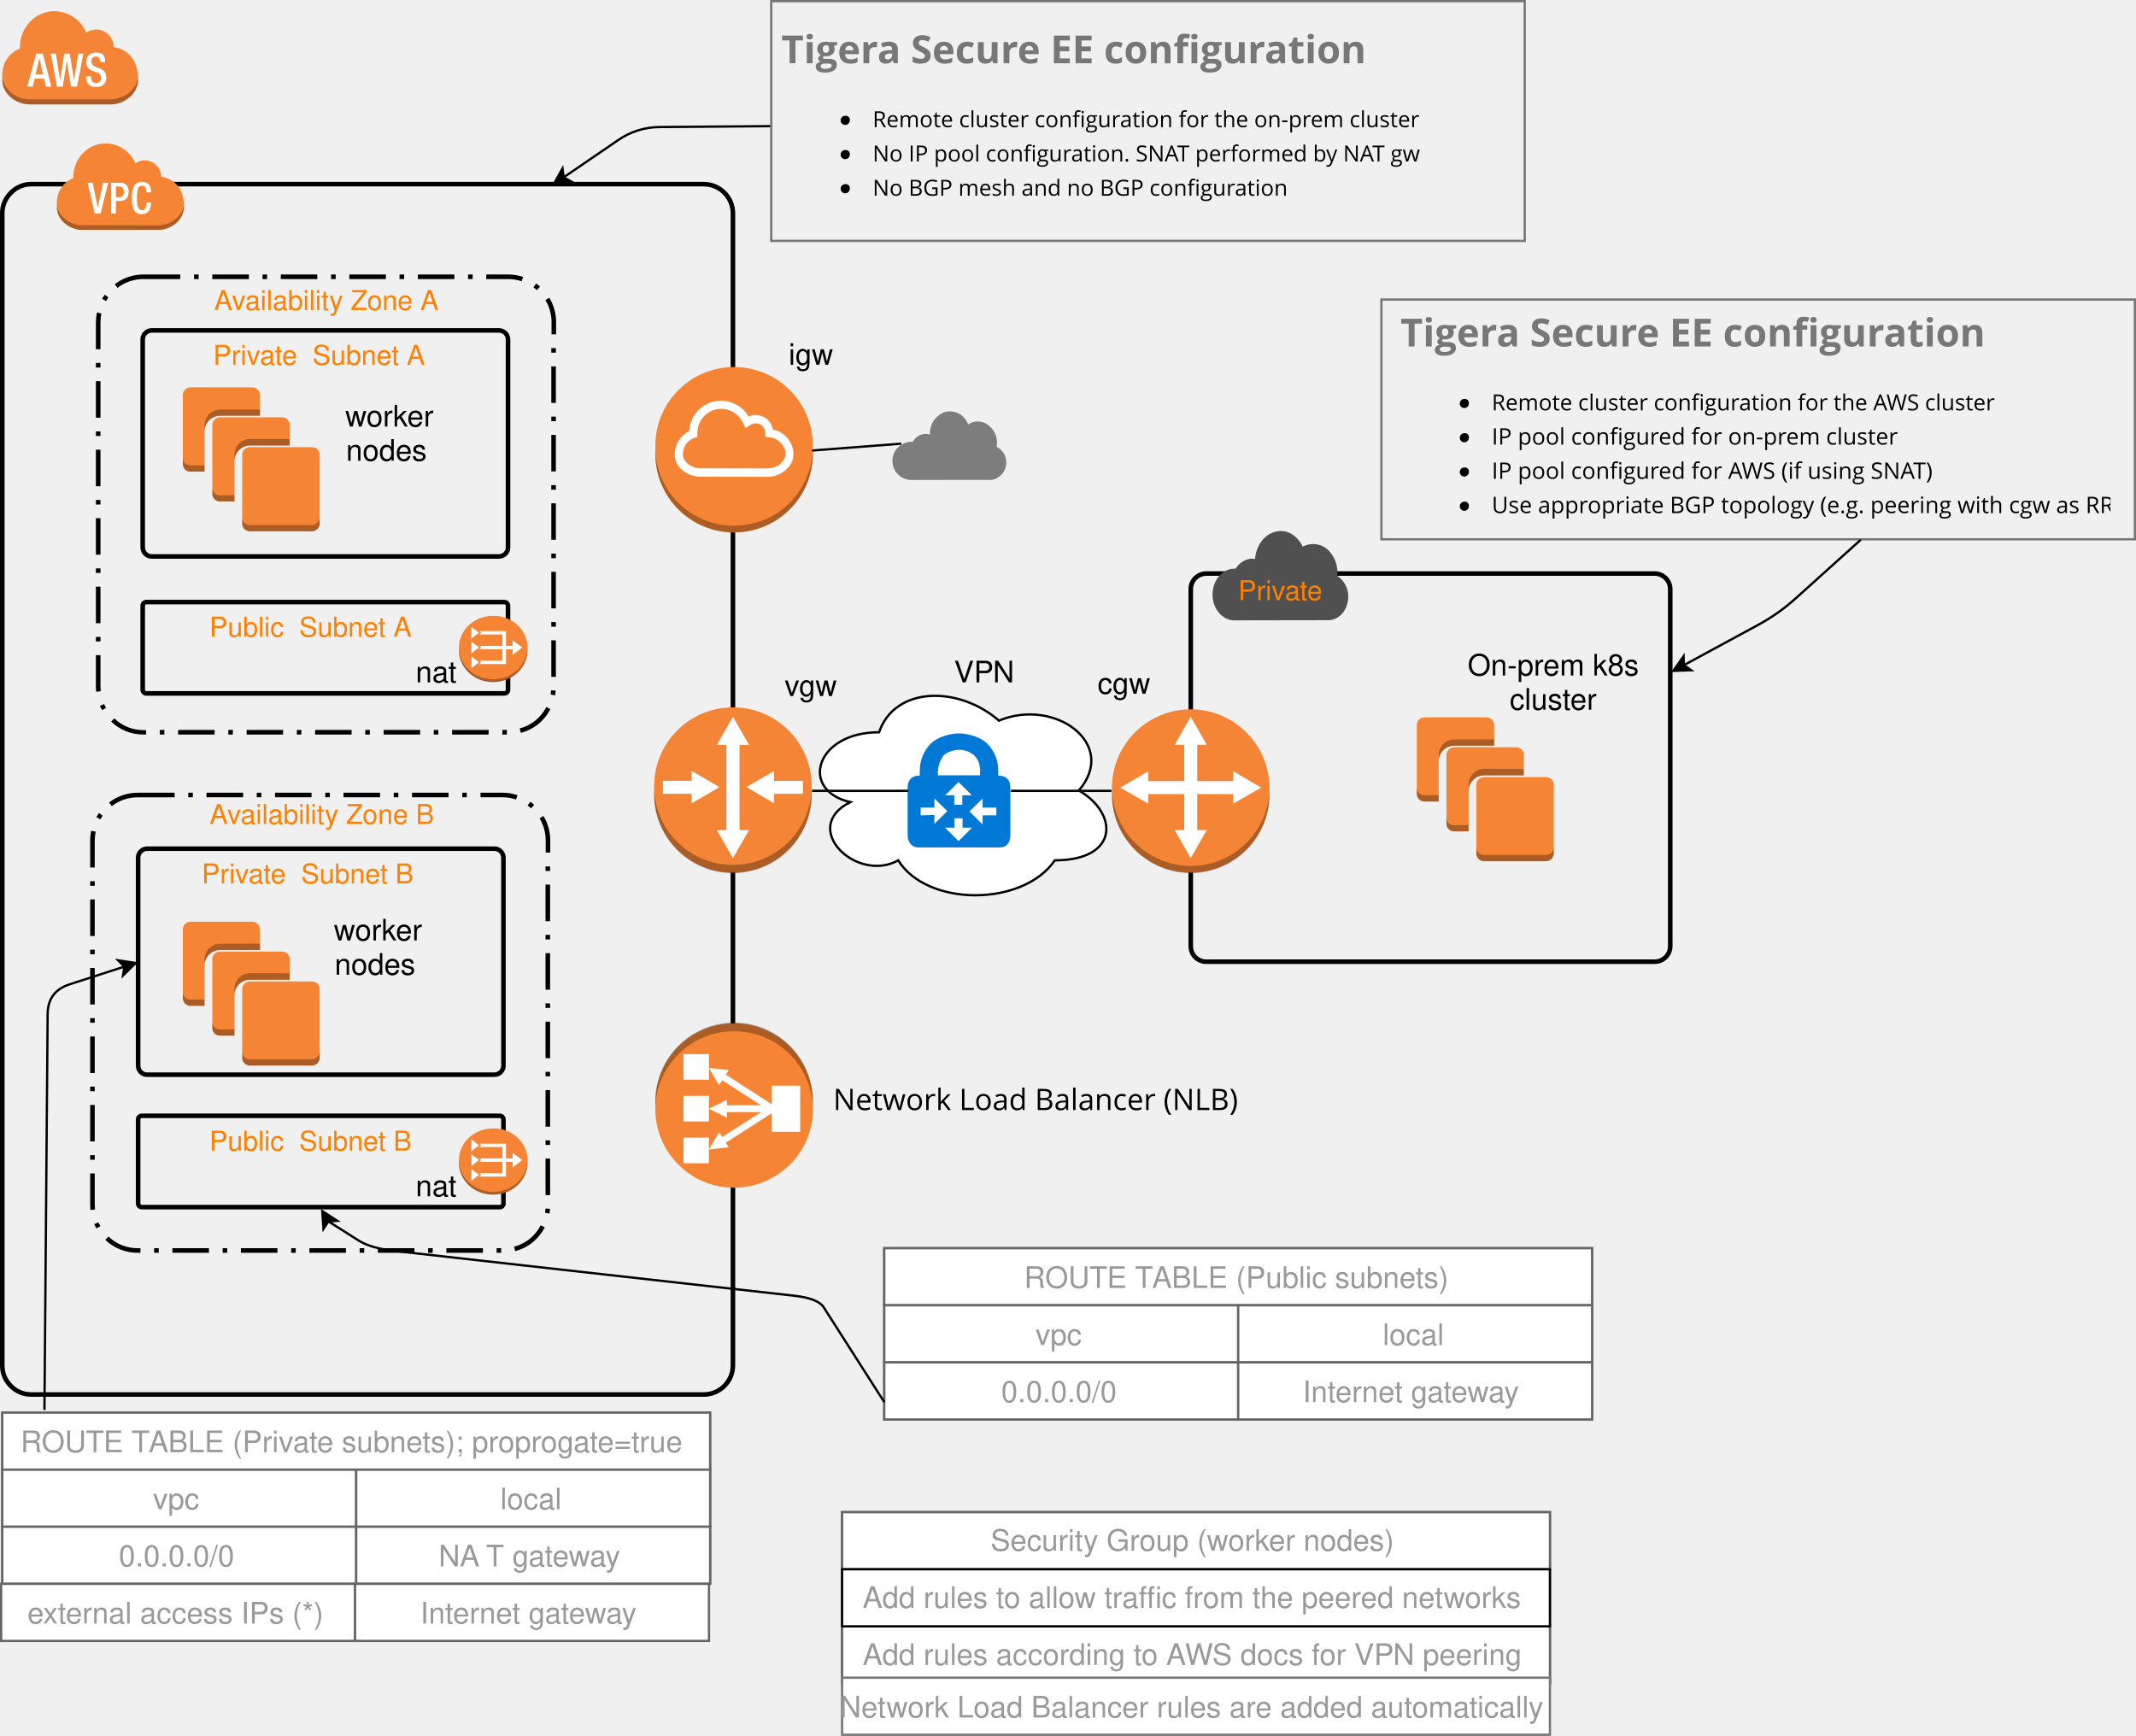
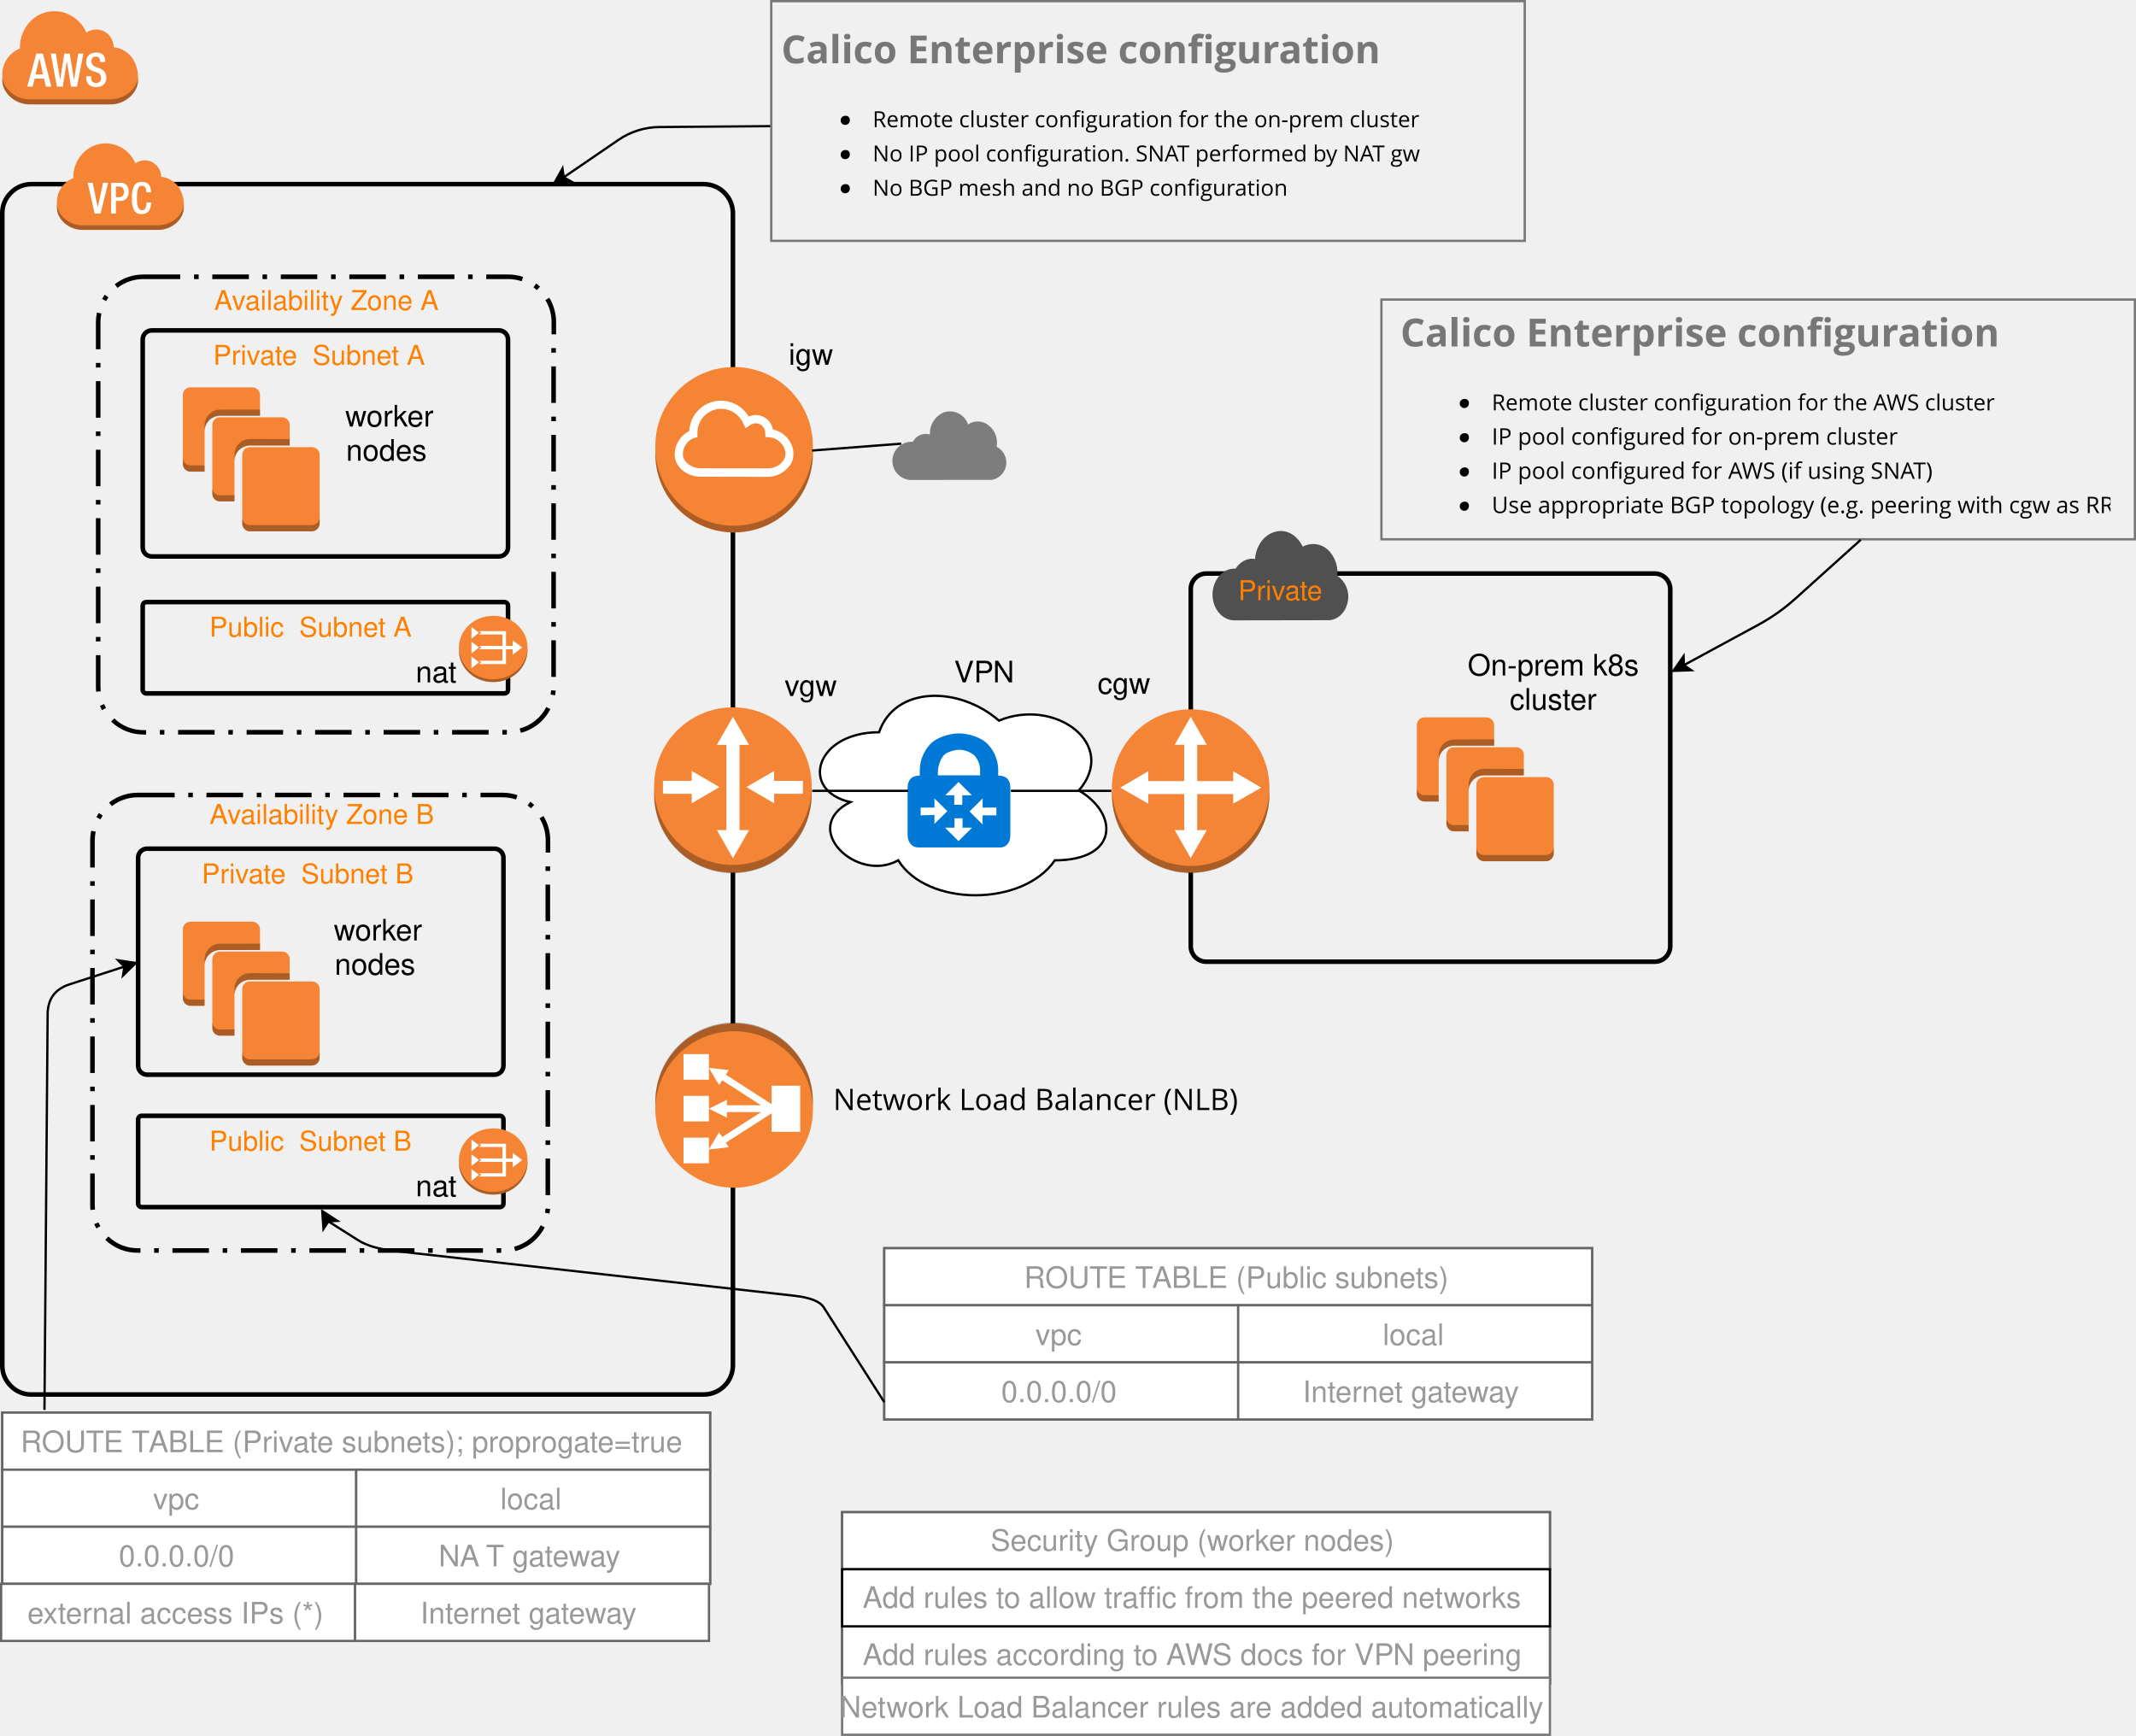
<svg xmlns="http://www.w3.org/2000/svg" id="Layer_1" data-name="Layer 1" viewBox="0 0 672.68 546.73">
  <defs>
    <style>.cls-1,.cls-12,.cls-2,.cls-20,.cls-23,.cls-6{fill:none;}.cls-2,.cls-23,.cls-6{stroke:#000;}.cls-2{stroke-width:1.44px;}.cls-3{fill:#f58536;}.cls-4{opacity:0.3;}.cls-5{fill:#fff;}.cls-6{stroke-miterlimit:10;}.cls-12,.cls-20,.cls-23,.cls-6{stroke-width:0.72px;}.cls-7{fill:#f58534;}.cls-8{fill:#0079d6;}.cls-9{fill:#505050;}.cls-10{font-size:8.63px;}.cls-10,.cls-15{fill:#ff8000;}.cls-10,.cls-13,.cls-14,.cls-15{font-family:Helvetica, Helvetica;}.cls-11{fill:#7d7d7d;}.cls-12{stroke:#666;}.cls-13,.cls-14,.cls-15,.cls-16{font-size:9.35px;}.cls-13{fill:#999;}.cls-16,.cls-19,.cls-22{font-family:OpenSans, Open Sans;}.cls-17{clip-path:url(#clip-path);}.cls-18{font-size:12.22px;fill:#777;font-family:OpenSans-Bold, Open Sans;font-weight:700;}.cls-19{font-size:7px;}.cls-20{stroke:#777;}.cls-21{clip-path:url(#clip-path-2);}.cls-22{font-size:7.19px;}</style>
    <clipPath id="clip-path">
      <rect class="cls-1" x="246.05" y="0.52" width="202.78" height="71.19" />
    </clipPath>
    <clipPath id="clip-path-2">
      <rect class="cls-1" x="441.02" y="89.69" width="223.63" height="81.97" />
    </clipPath>
  </defs>
  <path class="cls-2" d="M379.88,180.64H521.1a4.92,4.92,0,0,1,4.9,4.9V298a4.9,4.9,0,0,1-4.9,4.89H379.88A4.88,4.88,0,0,1,375,298V185.54a4.9,4.9,0,0,1,4.89-4.9Z" />
  <path class="cls-2" d="M9.92,58h211.7a9.2,9.2,0,0,1,9.2,9.2V430a9.2,9.2,0,0,1-9.2,9.2H9.92a8.87,8.87,0,0,1-6.51-2.7A8.86,8.86,0,0,1,.72,430V67.24a8.86,8.86,0,0,1,2.69-6.5A8.87,8.87,0,0,1,9.92,58Z" />
  <path class="cls-3" d="M9.38,32.88C4.5,32.88.74,29,.74,25.49V24a8.78,8.78,0,0,1,5.53-8.72,11.69,11.69,0,0,1,4-9.23A10.61,10.61,0,0,1,22.18,4.8a11.06,11.06,0,0,1,5,5.47A5.44,5.44,0,0,1,33,10a5.75,5.75,0,0,1,2.81,4.85,8.41,8.41,0,0,1,6,3.65,10.82,10.82,0,0,1,1.64,5.29v1.53c0,3.84-4,7.57-8.61,7.57Z" />
  <path class="cls-4" d="M43.5,23.78v1.53c0,3.83-4,7.57-8.61,7.57H9.38C4.5,32.88.74,29,.74,25.49V24c0,3.23,3.57,7.28,8.57,7.28H34.5C39.84,31.29,43.5,27.44,43.5,23.78Z" />
  <path class="cls-5" d="M33.12,19.54H31.54c0-.79-.17-1.3-.66-1.56a1.68,1.68,0,0,0-1.47,0,1.44,1.44,0,0,0-.61,1.38c0,1.1.8,1.5,1.56,1.82a5.57,5.57,0,0,1,2.35,1.15,3.23,3.23,0,0,1,.59,3.22A2.66,2.66,0,0,1,31,27.36a3.89,3.89,0,0,1-2.85-.52,3.32,3.32,0,0,1-1-2.85h1.58A2.56,2.56,0,0,0,29,25.6a1.69,1.69,0,0,0,1.83.46,1.42,1.42,0,0,0,1-1.47,1.67,1.67,0,0,0-1.2-1.74c-1.28-.44-2.23-.65-2.92-1.47a3.06,3.06,0,0,1-.49-2.53,2.57,2.57,0,0,1,1.54-2,4.13,4.13,0,0,1,3.15,0C32.71,17.26,33.18,18.09,33.12,19.54Zm-6.87-2.66-2,10.41h-1.9l-1.3-8.07-1.29,8.07H17.93L16,16.88h1.58l1.37,8.28,1.3-8.28h1.71l1.36,8.34,1.31-8.34Zm-12.75,0,2.67,10.41h-1.7l-.61-2.54H10.94l-.67,2.54H8.57l2.86-10.41Zm-2.31,6.54h2.36L12.4,18.27Z" />
  <path class="cls-5" d="M276.84,230.62c-20.13,0-25.17,18.33-9.06,22-16.11,8.07,2,25.67,15.1,18.34,9.06,14.67,39.26,14.67,49.32,0,20.14,0,20.14-14.67,7.56-22,12.58-14.66-7.56-29.33-25.17-22C302,216,281.87,216,276.84,230.62Z" />
  <path class="cls-6" d="M276.84,230.62c-20.13,0-25.17,18.33-9.06,22-16.11,8.07,2,25.67,15.1,18.34,9.06,14.67,39.26,14.67,49.32,0,20.14,0,20.14-14.67,7.56-22,12.58-14.66-7.56-29.33-25.17-22C302,216,281.87,216,276.84,230.62Z" />
  <path class="cls-3" d="M230.93,274.84A24.78,24.78,0,0,1,206,250.34v-2.8a24.81,24.81,0,0,1,49.62.1v2.43A24.8,24.8,0,0,1,230.93,274.84Z" />
  <path class="cls-4" d="M206,247.54a24.81,24.81,0,1,0,49.62.1v2.43a24.81,24.81,0,0,1-49.62.27Z" />
  <path class="cls-5" d="M230.82,270.28l-5.06-8.84h3V234.59h-3l5.07-8.82,5.06,8.82h-3v26.85h3Zm4.25-22.39,8.72-5.06v3.1h9.06V250h-9.06v3Zm-8.5,0L217.84,253v-3h-9.06v-4.08h9.06v-3.11Z" />
  <path d="M36.15,89.52a14.66,14.66,0,0,1,9.12-3.07h11.5v1.44H45.27A13.25,13.25,0,0,0,37,90.67Zm-4,4.6q.38-.66.81-1.29l1.18.83c-.26.38-.51.76-.74,1.16ZM30.2,110v-8.48a15.46,15.46,0,0,1,.32-3.1l1.41.3a13.86,13.86,0,0,0-.29,2.8V110Zm0,5.75V114.3h1.44v1.44Zm0,15.82V120.05h1.44v11.51Zm0,5.75v-1.44h1.44v1.44Zm0,15.82v-11.5h1.44v11.5Zm0,5.75v-1.43h1.44v1.43Zm0,15.82V163.2h1.44v11.5Zm0,5.76V179h1.44v1.44Zm0,15.82V184.77h1.44v11.51Zm0,5.75v-1.44h1.44V202Zm.09,15.83a14.12,14.12,0,0,1-.09-1.59v-9.93h1.44v9.93a13.9,13.9,0,0,0,.08,1.44Zm1.84,5.79c-.24-.44-.46-.88-.67-1.34l1.32-.58c.18.42.39.82.61,1.22ZM46,231.34h-.76A14.55,14.55,0,0,1,35,227.26l1-1a13.14,13.14,0,0,0,9.32,3.69H46Zm5.75,0H50.34V229.9h1.44Zm15.82,0H56.09V229.9H67.6Zm5.75,0H71.91V229.9h1.44Zm15.82,0H77.67V229.9h11.5Zm5.75,0H93.49V229.9h1.43Zm15.82,0H99.24V229.9h11.5Zm5.76,0h-1.44V229.9h1.44Zm15.82,0H120.81V229.9h11.51Zm5.75,0h-1.44V229.9h1.44Zm15.82,0H142.38V229.9h11.51Zm5.75,0H158.2V229.9h1.44Zm13.71-8a14.46,14.46,0,0,1-9.29,7.47l-.38-1.38a13.09,13.09,0,0,0,8.4-6.77Zm1.69-5.83a14.6,14.6,0,0,1-.19,1.48l-1.42-.25c.08-.45.14-.89.18-1.34Zm.05-15.83v11.51h-1.44V201.65Zm0-5.75v1.44h-1.44V195.9Zm0-15.82v11.51h-1.44V180.08Zm0-5.75v1.44h-1.44v-1.44Zm0-15.82V170h-1.44V158.51Zm0-5.75v1.44h-1.44v-1.44Zm0-15.82v11.5h-1.44v-11.5Zm0-5.75v1.43h-1.44v-1.43Zm0-15.82v11.5h-1.44v-11.5Zm0-5.76v1.44h-1.44v-1.44ZM173,93.78a14.83,14.83,0,0,1,2.13,7.73v3.79h-1.44v-3.79a13.34,13.34,0,0,0-1.93-7Zm-4.13-4.5q.61.45,1.2,1l-1,1.08q-.52-.46-1.08-.87Zm-15.7-2.83H160a15,15,0,0,1,4.74.76l-.45,1.37a13.61,13.61,0,0,0-4.29-.69h-6.9Zm-5.76,0h1.44v1.44h-1.44Zm-15.81,0h11.5v1.44h-11.5Zm-5.76,0h1.44v1.44H125.8Zm-15.82,0h11.51v1.44H110Zm-5.75,0h1.44v1.44h-1.44Zm-15.82,0H99.92v1.44H88.41Zm-5.75,0H84.1v1.44H82.66Zm-15.82,0h11.5v1.44H66.84Zm-5.75,0h1.44v1.44H61.09Z" />
  <path d="M34.35,252.75a14.66,14.66,0,0,1,9.12-3.08H55v1.44H43.47a13.31,13.31,0,0,0-8.25,2.78Zm-4,4.6a13.37,13.37,0,0,1,.82-1.29l1.17.83a12.57,12.57,0,0,0-.73,1.16ZM28.4,273.22v-8.48a14.71,14.71,0,0,1,.33-3.1l1.4.3a13.86,13.86,0,0,0-.29,2.8v8.48Zm0,5.75v-1.44h1.44V279Zm0,15.82V283.28h1.44v11.51Zm0,5.75V299.1h1.44v1.44Zm0,15.82V304.85h1.44v11.51Zm0,5.75v-1.44h1.44v1.44Zm0,15.82v-11.5h1.44v11.5Zm0,5.75v-1.43h1.44v1.43Zm0,15.82V348h1.44v11.5Zm0,5.76v-1.44h1.44v1.44Zm.09,15.83a14.12,14.12,0,0,1-.09-1.59v-9.93h1.44v9.93a13.9,13.9,0,0,0,.08,1.44Zm1.85,5.79c-.25-.44-.47-.89-.67-1.34L31,385c.19.41.39.82.61,1.21Zm13.89,7.68h-.76a14.6,14.6,0,0,1-10.31-4.07l1-1.05a13.15,13.15,0,0,0,9.32,3.68h.76Zm5.75,0H48.54v-1.44H50Zm15.82,0H54.3v-1.44H65.8Zm5.75,0H70.12v-1.44h1.43Zm15.82,0H75.87v-1.44h11.5Zm5.76,0H91.69v-1.44h1.44Zm15.81,0H97.44v-1.44h11.5Zm5.76,0h-1.44v-1.44h1.44Zm15.82,0H119v-1.44h11.51Zm5.75,0h-1.44v-1.44h1.44Zm15.82,0H140.58v-1.44h11.51Zm5.75,0H156.4v-1.44h1.44Zm13.71-8a14.48,14.48,0,0,1-9.29,7.48l-.38-1.38a13.12,13.12,0,0,0,8.4-6.77Zm1.69-5.82a14.6,14.6,0,0,1-.19,1.48l-1.42-.26a12,12,0,0,0,.18-1.34Zm0-15.83v11.51h-1.44V364.88Zm0-5.75v1.44h-1.44v-1.44Zm0-15.82v11.51h-1.44V343.31Zm0-5.75V339h-1.44v-1.44Zm0-15.82v11.5h-1.44v-11.5Zm0-5.75v1.43h-1.44V316Zm0-15.82v11.5h-1.44v-11.5Zm0-5.76v1.44h-1.44v-1.44Zm0-15.81v11.5h-1.44V278.6Zm0-5.76v1.44h-1.44v-1.44ZM171.16,257a14.83,14.83,0,0,1,2.13,7.73v3.79h-1.44v-3.79a13.4,13.4,0,0,0-1.93-7Zm-4.13-4.5q.61.45,1.2,1l-1,1.08a12.84,12.84,0,0,0-1.08-.87Zm-15.7-2.84h6.9a15,15,0,0,1,4.74.77l-.45,1.37a13.3,13.3,0,0,0-4.29-.7h-6.9Zm-5.75,0H147v1.44h-1.43Zm-15.82,0h11.5v1.44h-11.5Zm-5.76,0h1.44v1.44H124Zm-15.82,0h11.51v1.44H108.18Zm-5.75,0h1.44v1.44h-1.44Zm-15.82,0H98.12v1.44H86.61Zm-5.75,0H82.3v1.44H80.86Zm-15.82,0H76.55v1.44H65Zm-5.75,0h1.44v1.44H59.29Z" />
  <rect class="cls-2" x="44.94" y="104.06" width="115.05" height="71.19" rx="2.85" ry="2.85" />
  <rect class="cls-2" x="44.94" y="189.63" width="115.05" height="28.76" rx="1.15" ry="1.15" />
  <rect class="cls-2" x="43.5" y="267.29" width="115.05" height="71.19" rx="2.85" ry="2.85" />
  <rect class="cls-2" x="43.5" y="351.42" width="115.05" height="28.76" rx="1.15" ry="1.15" />
  <path class="cls-7" d="M78.77,167.34a2.42,2.42,0,0,1-2.49-2.41V143.31a2.4,2.4,0,0,1,2.37-2.47H98.19a2.42,2.42,0,0,1,2.48,2.46v21.57a2.47,2.47,0,0,1-2.48,2.47Zm-4.92-9.41h-4.6a2.4,2.4,0,0,1-2.39-2.45V133.84a2.41,2.41,0,0,1,2.39-2.41H88.82a2.38,2.38,0,0,1,2.41,2.39v6.52H78.65a4.91,4.91,0,0,0-4.8,4.86Zm-9.42-9.4H60a2.4,2.4,0,0,1-2.42-2.36V124.43A2.39,2.39,0,0,1,60,122H79.53a2.44,2.44,0,0,1,2.36,2.41v6.49H69.2a4.93,4.93,0,0,0-4.77,4.89Z" />
  <path class="cls-4" d="M76.28,162.93a2.42,2.42,0,0,0,2.4,2.45H98.25a2.53,2.53,0,0,0,2.42-2.5v2a2.48,2.48,0,0,1-2.48,2.47H78.77a2.43,2.43,0,0,1-2.49-2.41Zm-2.43-7v2h-4.6a2.4,2.4,0,0,1-2.39-2.45v-1.93A2.39,2.39,0,0,0,69.23,156ZM91.23,138.3v2H78.65a4.91,4.91,0,0,0-4.8,4.86v-2a4.9,4.9,0,0,1,4.94-4.9Zm-26.8,8.27v2H60a2.4,2.4,0,0,1-2.42-2.36V144.1A2.41,2.41,0,0,0,60,146.57ZM81.89,129v2H69.2a4.93,4.93,0,0,0-4.77,4.89v-2.07A4.91,4.91,0,0,1,69.25,129Z" />
  <path class="cls-7" d="M78.77,335.6a2.42,2.42,0,0,1-2.49-2.41V311.57a2.39,2.39,0,0,1,2.37-2.46H98.19a2.41,2.41,0,0,1,2.48,2.45v21.58a2.47,2.47,0,0,1-2.48,2.46Zm-4.92-9.41h-4.6a2.41,2.41,0,0,1-2.39-2.44V302.11a2.41,2.41,0,0,1,2.39-2.41H88.82a2.38,2.38,0,0,1,2.41,2.39v6.51H78.65a4.91,4.91,0,0,0-4.8,4.85Zm-9.42-9.4H60a2.4,2.4,0,0,1-2.42-2.37V292.68A2.39,2.39,0,0,1,60,290.3H79.53a2.44,2.44,0,0,1,2.36,2.41v6.5H69.2a4.92,4.92,0,0,0-4.77,4.88Z" />
  <path class="cls-4" d="M76.28,331.19a2.41,2.41,0,0,0,2.4,2.44H98.25a2.52,2.52,0,0,0,2.42-2.49v2a2.48,2.48,0,0,1-2.48,2.46H78.77a2.42,2.42,0,0,1-2.49-2.41Zm-2.43-7v2h-4.6a2.41,2.41,0,0,1-2.39-2.44v-1.94a2.4,2.4,0,0,0,2.37,2.42Zm17.38-17.66v2H78.65a4.92,4.92,0,0,0-4.8,4.85v-2a4.89,4.89,0,0,1,4.94-4.89Zm-26.8,8.26v2H60a2.41,2.41,0,0,1-2.42-2.37v-2.05A2.4,2.4,0,0,0,60,314.83Zm17.46-17.59v2H69.2a4.93,4.93,0,0,0-4.77,4.88V302a4.91,4.91,0,0,1,4.82-4.78Z" />
  <path class="cls-7" d="M155.34,376.23c-6.59,0-10.8-5.08-10.8-9.83v-1.2c0-4.7,4.13-9.82,10.91-9.82,6.16,0,10.67,4.81,10.67,9.8v1.1C166.11,371.52,161.47,376.23,155.34,376.23Z" />
  <path class="cls-4" d="M144.53,365.2c0,5.93,5,10.17,10.69,10.17s10.89-4,10.89-10.19v1.1c0,5.26-4.63,10-10.77,10-6.57,0-10.8-5.05-10.8-9.83Z" />
  <path class="cls-5" d="M148.47,371.89V368.2l2.38,1.8Zm2.45-2.38h7.31v-3.58h-7.38l.71-.59-.64-.5h7.31v-3.58h-7.38l.71-.56-.64-.49h8.43v4.63h2.1V363.1l3,2.24-3,2.33v-1.74h-2.1v4.64h-8.5l.7-.57Zm-2.45-2.29v-3.66l2.38,1.77Zm0-4.64v-3.69l2.38,1.81Z" />
  <path class="cls-7" d="M155.34,214.8c-6.59,0-10.8-5.08-10.8-9.83v-1.2c0-4.7,4.13-9.82,10.91-9.82,6.16,0,10.67,4.81,10.67,9.8v1.1C166.11,210.09,161.47,214.8,155.34,214.8Z" />
  <path class="cls-4" d="M144.53,203.77c0,5.93,5,10.17,10.69,10.17s10.89-4,10.89-10.19v1.1c0,5.26-4.63,10-10.77,10-6.57,0-10.8-5.05-10.8-9.83Z" />
  <path class="cls-5" d="M148.47,210.46v-3.69l2.38,1.8Zm2.45-2.38h7.31V204.5h-7.38l.71-.59-.64-.5h7.31v-3.58h-7.38l.71-.56-.64-.5h8.43v4.64h2.1v-1.74l3,2.24-3,2.33V204.5h-2.1v4.64h-8.5l.7-.57Zm-2.45-2.29v-3.66l2.38,1.77Zm0-4.64v-3.69l2.38,1.81Z" />
  <path class="cls-7" d="M467.42,271.24a2.41,2.41,0,0,1-2.48-2.41V247.21a2.39,2.39,0,0,1,2.36-2.46h19.54a2.41,2.41,0,0,1,2.48,2.45v21.58a2.46,2.46,0,0,1-2.48,2.46Zm-4.92-9.41h-4.59a2.39,2.39,0,0,1-2.39-2.44V237.75a2.4,2.4,0,0,1,2.39-2.41h19.57a2.39,2.39,0,0,1,2.41,2.39v6.52H467.3a4.92,4.92,0,0,0-4.8,4.85Zm-9.42-9.39H448.6a2.41,2.41,0,0,1-2.42-2.37V228.33a2.4,2.4,0,0,1,2.42-2.39h19.58a2.45,2.45,0,0,1,2.37,2.41v6.5H457.86a4.92,4.92,0,0,0-4.78,4.88Z" />
  <path class="cls-4" d="M464.94,266.84a2.41,2.41,0,0,0,2.39,2.44h19.58a2.52,2.52,0,0,0,2.41-2.5v2a2.47,2.47,0,0,1-2.48,2.46H467.42a2.42,2.42,0,0,1-2.48-2.41Zm-2.44-7v2h-4.59a2.39,2.39,0,0,1-2.39-2.44v-1.94a2.38,2.38,0,0,0,2.36,2.42Zm17.39-17.66v2H467.3a4.91,4.91,0,0,0-4.8,4.85v-2a4.9,4.9,0,0,1,4.94-4.9Zm-26.81,8.26v2H448.6a2.42,2.42,0,0,1-2.42-2.37V248a2.41,2.41,0,0,0,2.44,2.46Zm17.47-17.58v2H457.86a4.94,4.94,0,0,0-4.78,4.88v-2.07a4.91,4.91,0,0,1,4.82-4.77Z" />
  <path class="cls-7" d="M231.1,167.7a24.72,24.72,0,0,1-24.72-24.38v-3a24.81,24.81,0,0,1,49.62.17v2.86A24.82,24.82,0,0,1,231.1,167.7Z" />
  <path class="cls-4" d="M206.37,140.35a24.75,24.75,0,0,0,24.31,25.23c15.73,0,25.31-12.38,25.31-25.06v2.86a24.81,24.81,0,0,1-49.61-.06Z" />
  <path class="cls-5" d="M220.59,150.14c-4,0-7.84-2.76-8.09-6.53a8.22,8.22,0,0,1,4.56-7.84,10,10,0,0,1,14.47-8.52,9.85,9.85,0,0,1,4.23,3.94,5.47,5.47,0,0,1,5.38.51,5.62,5.62,0,0,1,2.28,3.58c3.61.66,7.13,4.45,6.35,8.9-.47,3-4.06,6-7.92,6Zm21.3-2.62c3.06-.06,5.24-2.17,5.45-4.21.3-2.21-1.79-5.25-4.84-5.57l-1.44-.11-.09-1.54a3,3,0,0,0-2-2.61c-1.8-.51-2.55.29-4.16,1.39l-.85-1.76a7.7,7.7,0,0,0-6.82-4.37,7.56,7.56,0,0,0-7.51,7.53v1.39l-1.25.35a5.5,5.5,0,0,0-3.33,5c0,2.67,3,4.48,5.48,4.48Z" />
  <path class="cls-7" d="M26,72.42c-4.55,0-8.07-3.56-8.07-6.86V64.19a8.17,8.17,0,0,1,5.16-8.1,10.81,10.81,0,0,1,3.78-8.56A9.93,9.93,0,0,1,38,46.35a10.33,10.33,0,0,1,4.65,5.09,5.07,5.07,0,0,1,5.49-.26,5.28,5.28,0,0,1,2.62,4.5,7.91,7.91,0,0,1,5.61,3.38A10.12,10.12,0,0,1,57.89,64V65.4c0,3.56-3.7,7-8,7Z" />
  <path class="cls-4" d="M57.89,64V65.4c0,3.56-3.7,7-8,7H26c-4.55,0-8.07-3.56-8.07-6.86V64.19c0,3,3.33,6.76,8,6.76H49.48C54.47,71,57.89,67.38,57.89,64Z" />
  <path class="cls-5" d="M47.56,60.57H46.09a2.89,2.89,0,0,0-.28-1.46,1.12,1.12,0,0,0-1.23-.59c-.38,0-.9.11-1.19,1.08a15.18,15.18,0,0,0-.19,4.46A2.74,2.74,0,0,0,44,66,1.43,1.43,0,0,0,45.5,66a2.89,2.89,0,0,0,.59-2.24h1.47a5.22,5.22,0,0,1-.4,2.23A2.52,2.52,0,0,1,45,67.4a2.7,2.7,0,0,1-2.68-1,6.91,6.91,0,0,1-.76-3.75,8.18,8.18,0,0,1,.73-4.23,2.63,2.63,0,0,1,2.51-1.12,2.47,2.47,0,0,1,2.39,1.33A4.2,4.2,0,0,1,47.56,60.57ZM36.5,67.26H35v-9.7h3a2.3,2.3,0,0,1,2.2,1.22,4.11,4.11,0,0,1,.25,2.38,2.54,2.54,0,0,1-1,1.69,2.83,2.83,0,0,1-1.56.44H36.5Zm0-5.15h1.11a1.35,1.35,0,0,0,1.28-.8,2.72,2.72,0,0,0,0-1.71,1.35,1.35,0,0,0-1.35-.86H36.5Zm-4.82,5.15H29.81l-2.21-9.7h1.58l1.59,7.79,1.7-7.79h1.6Z" />
  <path class="cls-3" d="M375.17,274.84a24.75,24.75,0,0,1-25-24.45V247.6a24.81,24.81,0,0,1,49.61.27V250A24.75,24.75,0,0,1,375.17,274.84Z" />
  <path class="cls-4" d="M375.11,272.72a24.77,24.77,0,0,0,24.68-24.85V250a24.81,24.81,0,0,1-49.62.36V247.6A24.9,24.9,0,0,0,375.11,272.72Z" />
  <polygon class="cls-5" points="374.98 270.26 369.93 261.44 372.94 261.44 372.94 250.09 361.61 250.09 361.61 253.11 352.8 248.06 361.61 242.9 361.61 246 372.94 246 372.94 234.57 369.93 234.57 374.98 225.75 380.05 234.57 377.03 234.57 377.03 246 388.37 246 388.37 242.9 397.19 248.06 388.37 253.12 388.37 250.09 377.03 250.09 377.03 261.44 380.05 261.44 374.98 270.26" />
  <path class="cls-8" d="M313.78,256.79h-4.33v2.88l-4.12-4.1,4.12-4.1v2.87h4.33Zm-11.91,8.12-4.27-4.24h3v-2.95h2.53v2.95h3Zm-11.93-8.12v-2.45h4.34v-2.87l4.05,4-4.05,4v-2.8Zm7.73-6.32,4.2-4.18,4.18,4.18h-3v3h-2.53v-3Zm-2.31-7A9.11,9.11,0,0,1,297.1,238c1.08-1.22,3.39-1.79,4.91-1.86a7.35,7.35,0,0,1,4.91,1.86,6.87,6.87,0,0,1,1.73,4.6v1.59H295.36Zm19,.79V242.7a11.76,11.76,0,0,0-3.18-8.2c-1.88-2.16-6.07-3.52-9.17-3.52s-7.3,1.36-9.17,3.52a12.08,12.08,0,0,0-3.18,8.2v1.58c-2.82,0-3.83,1.65-3.83,3.81v15c0,1.86,1.15,3.81,3.32,3.81h25.72c2.45,0,3.31-1.95,3.31-3.81v-15C318.18,246.15,317.39,244.28,314.36,244.28Z" />
  <path class="cls-9" d="M388.73,195.38c-3.74,0-6.88-3.59-6.88-8.14,0-4,2.74-8.34,7.3-8.16,1.14-1.93,3.68-3.57,6.11-3,.19-3.6,2.41-7.6,6.41-8.62s7.08,1.63,8.62,4.71a6.83,6.83,0,0,1,8.56,1.69,10,10,0,0,1,2.3,7.51,7.82,7.82,0,0,1,3.36,7.77c-.47,3.08-2.48,5.76-5.7,6.19Z" />
  <text class="cls-10" transform="translate(389.94 189.01)">Private</text>
  <text class="cls-10" transform="translate(416.79 189.01)"> </text>
  <path class="cls-11" d="M286.64,151.16a6,6,0,0,1,.83-12,4.61,4.61,0,0,1,5.38-2.33,7.19,7.19,0,0,1,4.5-7,6.06,6.06,0,0,1,7.53,3.85,5.31,5.31,0,0,1,6.56.38,6.83,6.83,0,0,1,2.43,6.64,5.57,5.57,0,0,1-1.54,10.45Z" />
  <rect class="cls-5" x="278.48" y="393.12" width="222.91" height="53.93" />
  <rect class="cls-12" x="278.48" y="393.12" width="222.91" height="53.93" />
  <rect class="cls-5" x="278.48" y="393.12" width="222.91" height="17.98" />
  <rect class="cls-12" x="278.48" y="393.12" width="222.91" height="17.98" />
  <text class="cls-13" transform="translate(322.5 405.63)">ROUTE T</text>
  <text class="cls-13" transform="translate(362.83 405.63)">ABLE (Public subnets)</text>
  <rect class="cls-5" x="278.48" y="411.1" width="111.46" height="17.98" />
  <rect class="cls-12" x="278.48" y="411.1" width="111.46" height="17.98" />
  <text class="cls-13" transform="translate(326.1 423.62)">vpc</text>
  <rect class="cls-5" x="389.94" y="411.1" width="111.46" height="17.98" />
  <rect class="cls-12" x="389.94" y="411.1" width="111.46" height="17.98" />
  <text class="cls-13" transform="translate(435.45 423.62)">local</text>
  <rect class="cls-5" x="278.48" y="429.08" width="111.46" height="17.98" />
  <rect class="cls-12" x="278.48" y="429.08" width="111.46" height="17.98" />
  <text class="cls-13" transform="translate(315.3 441.6)">0.0.0.0/0</text>
  <rect class="cls-5" x="389.94" y="429.08" width="111.46" height="17.98" />
  <rect class="cls-12" x="389.94" y="429.08" width="111.46" height="17.98" />
  <text class="cls-13" transform="translate(410.27 441.6)">Internet gateway</text>
  <text class="cls-10" transform="translate(67.44 97.64)">A</text>
  <text class="cls-10" transform="translate(73.04 97.64)">vailability Zone A</text>
  <text class="cls-10" transform="translate(66 259.51)">A</text>
  <text class="cls-10" transform="translate(71.6 259.51)">vailability Zone B</text>
  <text class="cls-10" transform="translate(65.92 362.39)">Public  Subnet B</text>
  <text class="cls-10" transform="translate(65.92 200.52)">Public  Subnet A</text>
  <text class="cls-10" transform="translate(67.12 114.9)">Private  Subnet A</text>
  <text class="cls-10" transform="translate(63.52 278.22)">Private  Subnet B</text>
  <path class="cls-7" d="M231.17,322.3A24.76,24.76,0,0,1,256,346.74v2.88c0,13.45-11.31,24.45-24.9,24.45a24.8,24.8,0,0,1-24.72-24.51V347A24.84,24.84,0,0,1,231.17,322.3Z" />
  <path class="cls-4" d="M256,349.62a24.81,24.81,0,1,0-49.62-.06V347a24.81,24.81,0,0,1,49.62-.28Z" />
  <path class="cls-5" d="M252,341.94v14.52h-9v-5.82l-14.42,9.25.93,1.43-6.28.72,3.22-5.44,1,1.5,12.23-7.84H228.91V352l-5.66-2.8,5.66-2.81v1.71h10.75l-12.21-7.86-1,1.51-3.22-5.43,6.28.72-.92,1.42L243,347.76v-5.82ZM223.25,332v8.06h-8V332Zm0,13.15v8.06h-8v-8.06Zm0,13.14v8.07h-8v-8.07Z" />
  <text class="cls-14" transform="translate(248.38 114.9)">igw</text>
  <text class="cls-14" transform="translate(247.09 219.22)">vgw</text>
  <text class="cls-14" transform="translate(345.65 218.5)">cgw</text>
  <text class="cls-15" transform="translate(362.27 218.5)"> </text>
  <text class="cls-14" transform="translate(300.46 214.91)">VPN</text>
  <text class="cls-15" transform="translate(319.67 214.91)"> </text>
  <text class="cls-16" transform="translate(262.37 349.62)">Network Load Balancer (NLB)</text>
  <text class="cls-15" transform="translate(264.48 318.51)"> </text>
  <text class="cls-14" transform="translate(130.9 376.78)">nat</text>
  <text class="cls-15" transform="translate(143.89 376.78)"> </text>
  <text class="cls-14" transform="translate(130.9 214.91)">nat</text>
  <text class="cls-15" transform="translate(143.89 214.91)"> </text>
  <text class="cls-14" transform="translate(98.34 134.33)">
    <tspan xml:space="preserve">    worker</tspan>
  </text>
  <text class="cls-14" transform="translate(108.98 145.11)">nodes </text>
  <text class="cls-15" transform="translate(137.04 145.11)"> </text>
  <text class="cls-14" transform="translate(94.74 296.2)">
    <tspan xml:space="preserve">    worker</tspan>
  </text>
  <text class="cls-14" transform="translate(105.38 306.99)">nodes </text>
  <text class="cls-15" transform="translate(133.44 306.99)"> </text>
  <text class="cls-14" transform="translate(462.2 212.75)">On-prem k8s</text>
  <text class="cls-14" transform="translate(475.44 223.53)">cluster</text>
  <text class="cls-15" transform="translate(502.97 223.53)"> </text>
  <rect class="cls-5" x="0.72" y="444.9" width="222.91" height="53.93" />
  <rect class="cls-12" x="0.72" y="444.9" width="222.91" height="53.93" />
  <rect class="cls-5" x="0.72" y="444.9" width="222.91" height="17.98" />
  <rect class="cls-12" x="0.72" y="444.9" width="222.91" height="17.98" />
  <text class="cls-13" transform="translate(6.48 457.36)">ROUTE T</text>
  <text class="cls-13" transform="translate(46.81 457.36)">ABLE (Private subnets); proprogate=true</text>
  <rect class="cls-5" x="0.72" y="462.88" width="111.46" height="17.98" />
  <rect class="cls-12" x="0.72" y="462.88" width="111.46" height="17.98" />
  <text class="cls-13" transform="translate(48.2 475.35)">vpc</text>
  <rect class="cls-5" x="112.18" y="462.88" width="111.46" height="17.98" />
  <rect class="cls-12" x="112.18" y="462.88" width="111.46" height="17.98" />
  <text class="cls-13" transform="translate(157.56 475.35)">local</text>
  <rect class="cls-5" x="0.72" y="480.85" width="111.46" height="17.98" />
  <rect class="cls-12" x="0.72" y="480.85" width="111.46" height="17.98" />
  <text class="cls-13" transform="translate(37.41 493.33)">0.0.0.0/0</text>
  <rect class="cls-5" x="112.18" y="480.85" width="111.46" height="17.98" />
  <rect class="cls-12" x="112.18" y="480.85" width="111.46" height="17.98" />
  <text class="cls-13" transform="translate(138.13 493.33)"> NA</text>
  <text class="cls-13" transform="translate(153.03 493.33)">T gateway</text>
  <text class="cls-13" transform="translate(196.14 493.33)"> </text>
  <rect class="cls-5" x="0.36" y="498.83" width="111.46" height="17.98" />
  <rect class="cls-12" x="0.36" y="498.83" width="111.46" height="17.98" />
  <text class="cls-13" transform="translate(8.63 511.32)">external access IPs (*)</text>
  <rect class="cls-5" x="111.82" y="498.83" width="111.46" height="17.98" />
  <rect class="cls-12" x="111.82" y="498.83" width="111.46" height="17.98" />
  <text class="cls-13" transform="translate(132.38 511.32)">Internet gateway</text>
  <text class="cls-13" transform="translate(201.49 511.32)"> </text>
  <path class="cls-6" d="M278.48,441.6l-19.07-29.85q-1.8-2.82-9.29-3.66L124.34,394q-7.5-.84-11.45-3.33l-9.48-6" />
  <polygon points="101.49 381.43 106.21 384.5 103.41 384.69 101.87 387.05 101.49 381.43" />
  <polygon class="cls-6" points="101.49 381.43 106.21 384.5 103.41 384.69 101.87 387.05 101.49 381.43" />
  <path class="cls-6" d="M14,444.05l1-124.63q.06-7.19,6.9-9.4l17.23-5.57" />
  <polygon points="42.76 303.29 38.75 307.23 39.17 304.45 37.2 302.45 42.76 303.29" />
  <polygon class="cls-6" points="42.76 303.29 38.75 307.23 39.17 304.45 37.2 302.45 42.76 303.29" />
  <line class="cls-6" x1="285.98" y1="249.08" x2="255.76" y2="249.08" />
  <line class="cls-6" x1="318.36" y1="249.08" x2="350.01" y2="249.08" />
  <line class="cls-6" x1="283.82" y1="139.73" x2="255.76" y2="141.89" />
  <g class="cls-17">
-     <text class="cls-18" transform="translate(246.05 19.93)">Tigera Secure EE conﬁguration</text>
+     <text class="cls-18" transform="translate(246.05 19.93)">Calico Enterprise conﬁguration</text>
    <path d="M267.62,37.91a1.44,1.44,0,1,1-1.44-1.44A1.27,1.27,0,0,1,267.62,37.91Z" />
    <text class="cls-19" transform="translate(274.81 40.06)">Remote cluster conﬁguration for the on-prem cluster</text>
    <path d="M267.62,48.69a1.44,1.44,0,1,1-1.44-1.44A1.27,1.27,0,0,1,267.62,48.69Z" />
    <text class="cls-19" transform="translate(274.81 50.85)">No IP pool conﬁguration. SNAT performed by NAT gw</text>
    <path d="M267.62,59.48A1.44,1.44,0,1,1,266.18,58,1.27,1.27,0,0,1,267.62,59.48Z" />
    <text class="cls-19" transform="translate(274.81 61.64)">No BGP mesh and no BGP conﬁguration</text>
  </g>
  <rect class="cls-20" x="435.04" y="94.35" width="237.29" height="75.5" />
  <g class="cls-21">
-     <text class="cls-18" transform="translate(441.02 109.11)">Tigera Secure EE conﬁguration</text>
+     <text class="cls-18" transform="translate(441.02 109.11)">Calico Enterprise conﬁguration</text>
    <path d="M462.59,127.08a1.44,1.44,0,1,1-1.43-1.44A1.27,1.27,0,0,1,462.59,127.08Z" />
    <text class="cls-19" transform="translate(469.78 129.24)">Remote cluster conﬁguration for the AWS cluster</text>
    <path d="M462.59,137.87a1.44,1.44,0,1,1-1.43-1.44A1.27,1.27,0,0,1,462.59,137.87Z" />
    <text class="cls-22" transform="translate(469.78 140.03)">IP pool conﬁgured for on-prem cluster</text>
    <path d="M462.59,148.65a1.44,1.44,0,1,1-1.43-1.43A1.27,1.27,0,0,1,462.59,148.65Z" />
    <text class="cls-22" transform="translate(469.78 150.81)">IP pool conﬁgured for AWS (if using SNAT)</text>
    <path d="M462.59,159.44a1.44,1.44,0,1,1-1.43-1.44A1.27,1.27,0,0,1,462.59,159.44Z" />
    <text class="cls-22" transform="translate(469.78 161.6)">Use appropriate BGP topology (e.g. peering with cgw as RR)</text>
  </g>
  <rect class="cls-5" x="265.2" y="476.26" width="222.91" height="53.93" />
  <rect class="cls-12" x="265.2" y="476.26" width="222.91" height="53.93" />
  <rect class="cls-5" x="265.2" y="476.26" width="222.91" height="17.98" />
  <rect class="cls-12" x="265.2" y="476.26" width="222.91" height="17.98" />
  <text class="cls-13" transform="translate(311.96 488.41)">Security Group (worker nodes)</text>
  <text class="cls-13" transform="translate(439.24 488.41)"> </text>
  <rect class="cls-5" x="265.2" y="512.21" width="222.91" height="17.98" />
  <rect class="cls-12" x="265.2" y="512.21" width="222.91" height="17.98" />
  <text class="cls-13" transform="translate(271.67 524.38)">Add rules according to A</text>
  <text class="cls-13" transform="translate(373.17 524.38)">WS docs for VPN peering</text>
  <text class="cls-13" transform="translate(479.67 524.38)"> </text>
  <rect class="cls-5" x="265.2" y="494.24" width="222.91" height="17.98" />
  <rect class="cls-23" x="265.2" y="494.24" width="222.91" height="17.98" />
  <text class="cls-13" transform="translate(271.67 506.4)">Add rules to allow trafﬁc from the peered networks</text>
  <text class="cls-13" transform="translate(479.49 506.4)"> </text>
  <rect class="cls-5" x="265.2" y="528.39" width="222.91" height="17.98" />
  <rect class="cls-20" x="265.2" y="528.39" width="222.91" height="17.98" />
  <text class="cls-13" transform="translate(264.48 540.93)">Network Load Balancer rules are added automatically</text>
  <text class="cls-13" transform="translate(486.34 540.93)"> </text>
  <path class="cls-6" d="M242.81,39.73l-35,.28a23.09,23.09,0,0,0-13.13,4.11L177.52,55.85" />
  <polygon points="174.41 57.98 177.14 53.06 177.52 55.85 179.98 57.22 174.41 57.98" />
  <polygon class="cls-6" points="174.41 57.98 177.14 53.06 177.52 55.85 179.98 57.22 174.41 57.98" />
  <path class="cls-6" d="M586,170l-20.5,18.46a61,61,0,0,1-11.65,8.26L530.3,209.49" />
  <polygon points="526.98 211.29 530.2 206.67 530.3 209.49 532.61 211.09 526.98 211.29" />
  <polygon class="cls-6" points="526.98 211.29 530.2 206.67 530.3 209.49 532.61 211.09 526.98 211.29" />
  <rect class="cls-20" x="242.89" y="0.36" width="237.29" height="75.5" />
</svg>
